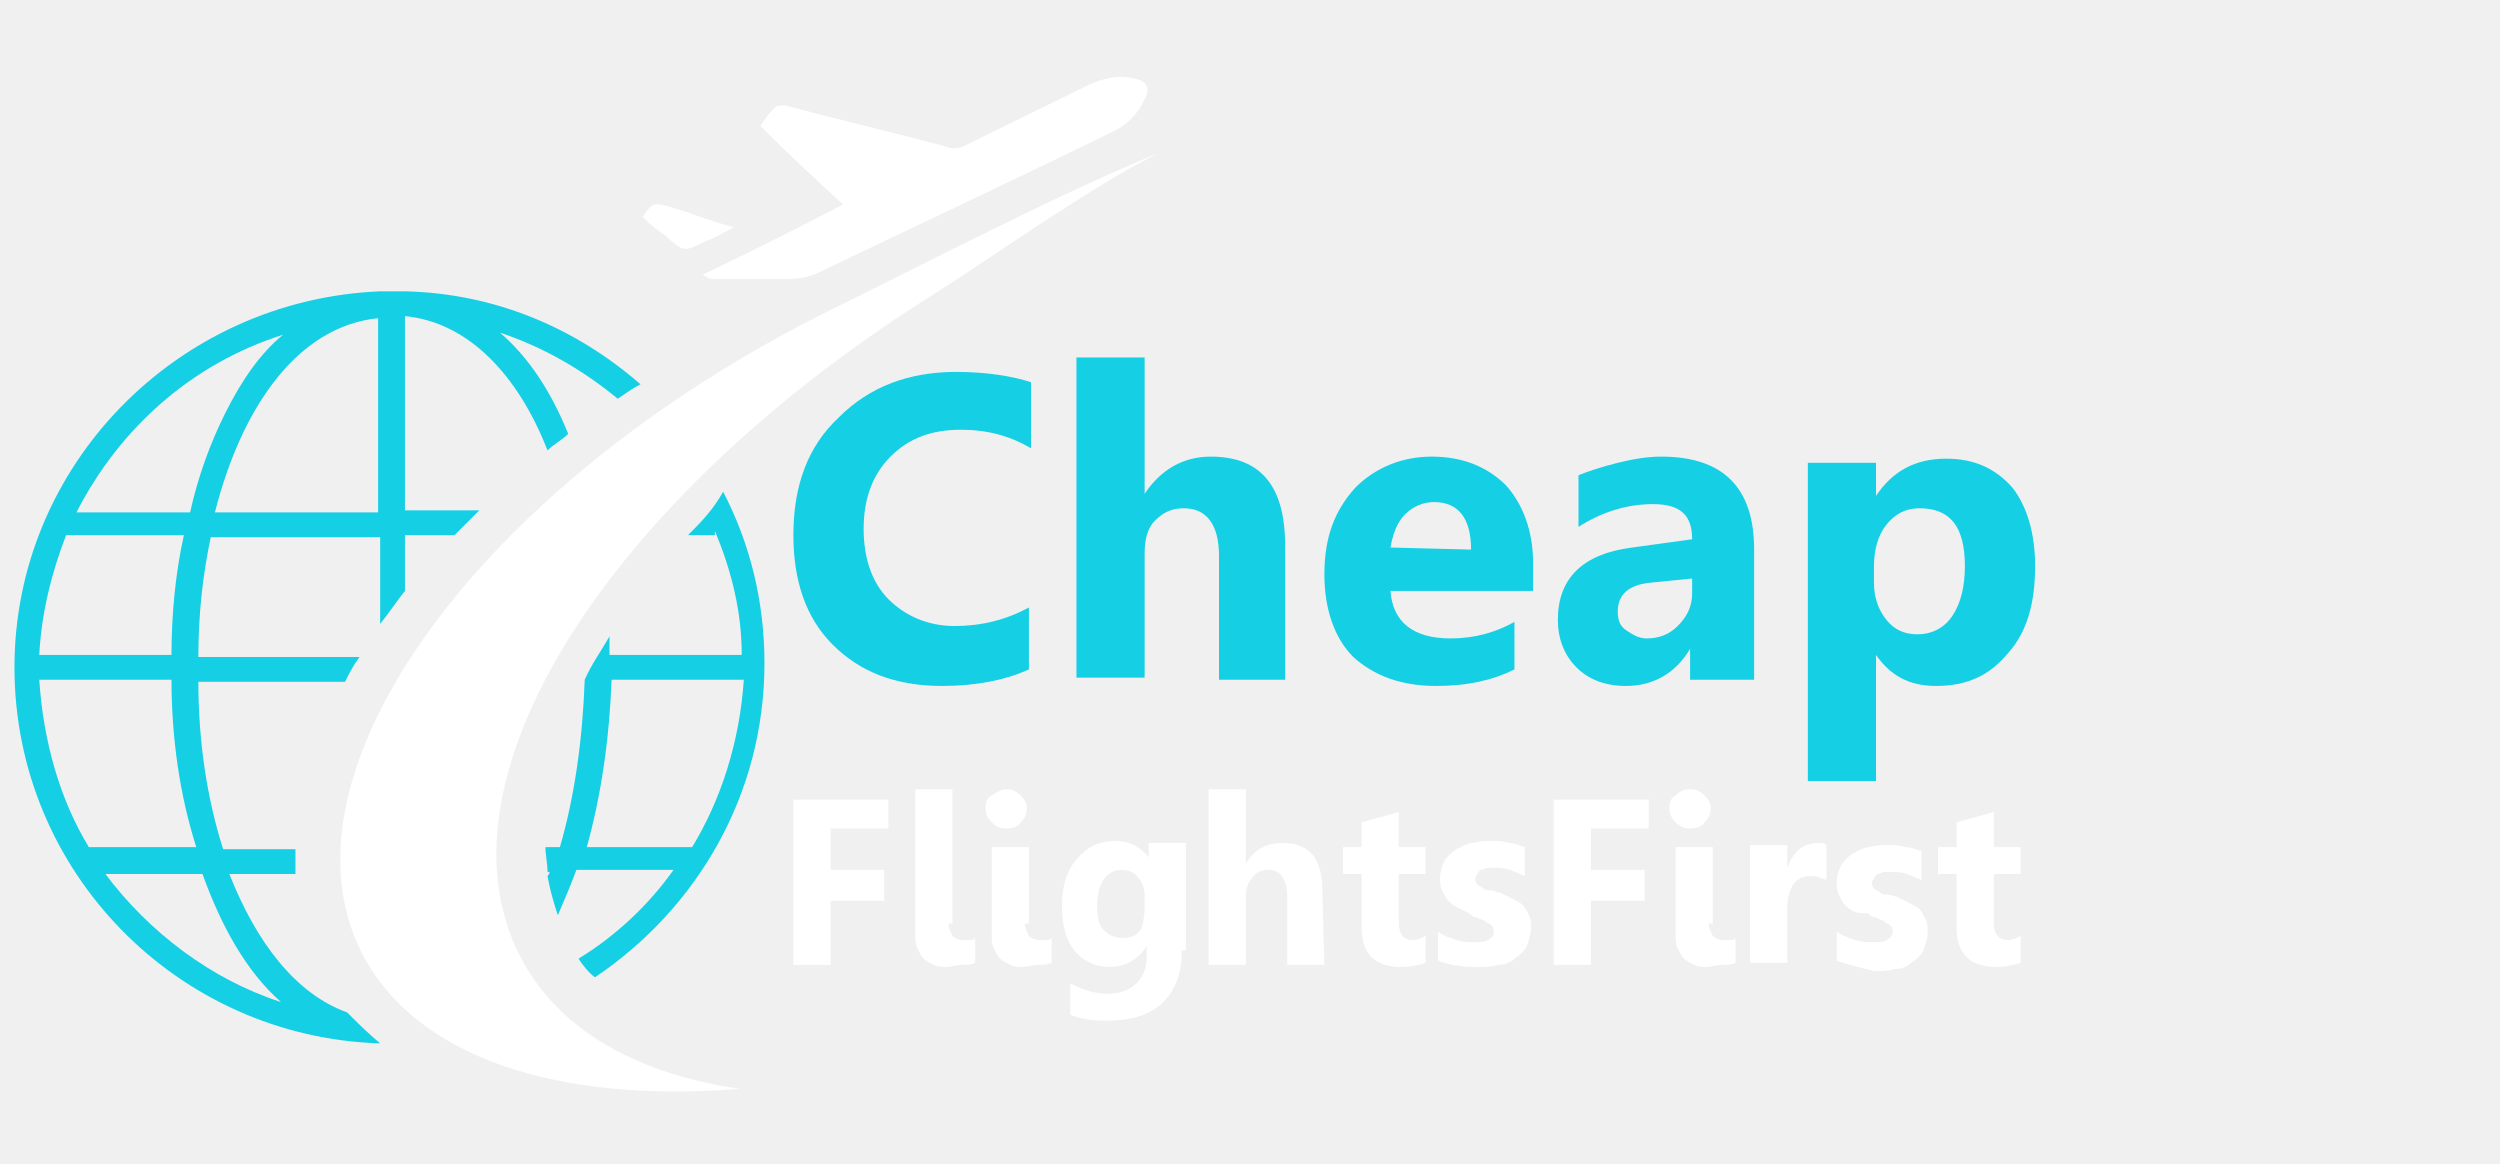
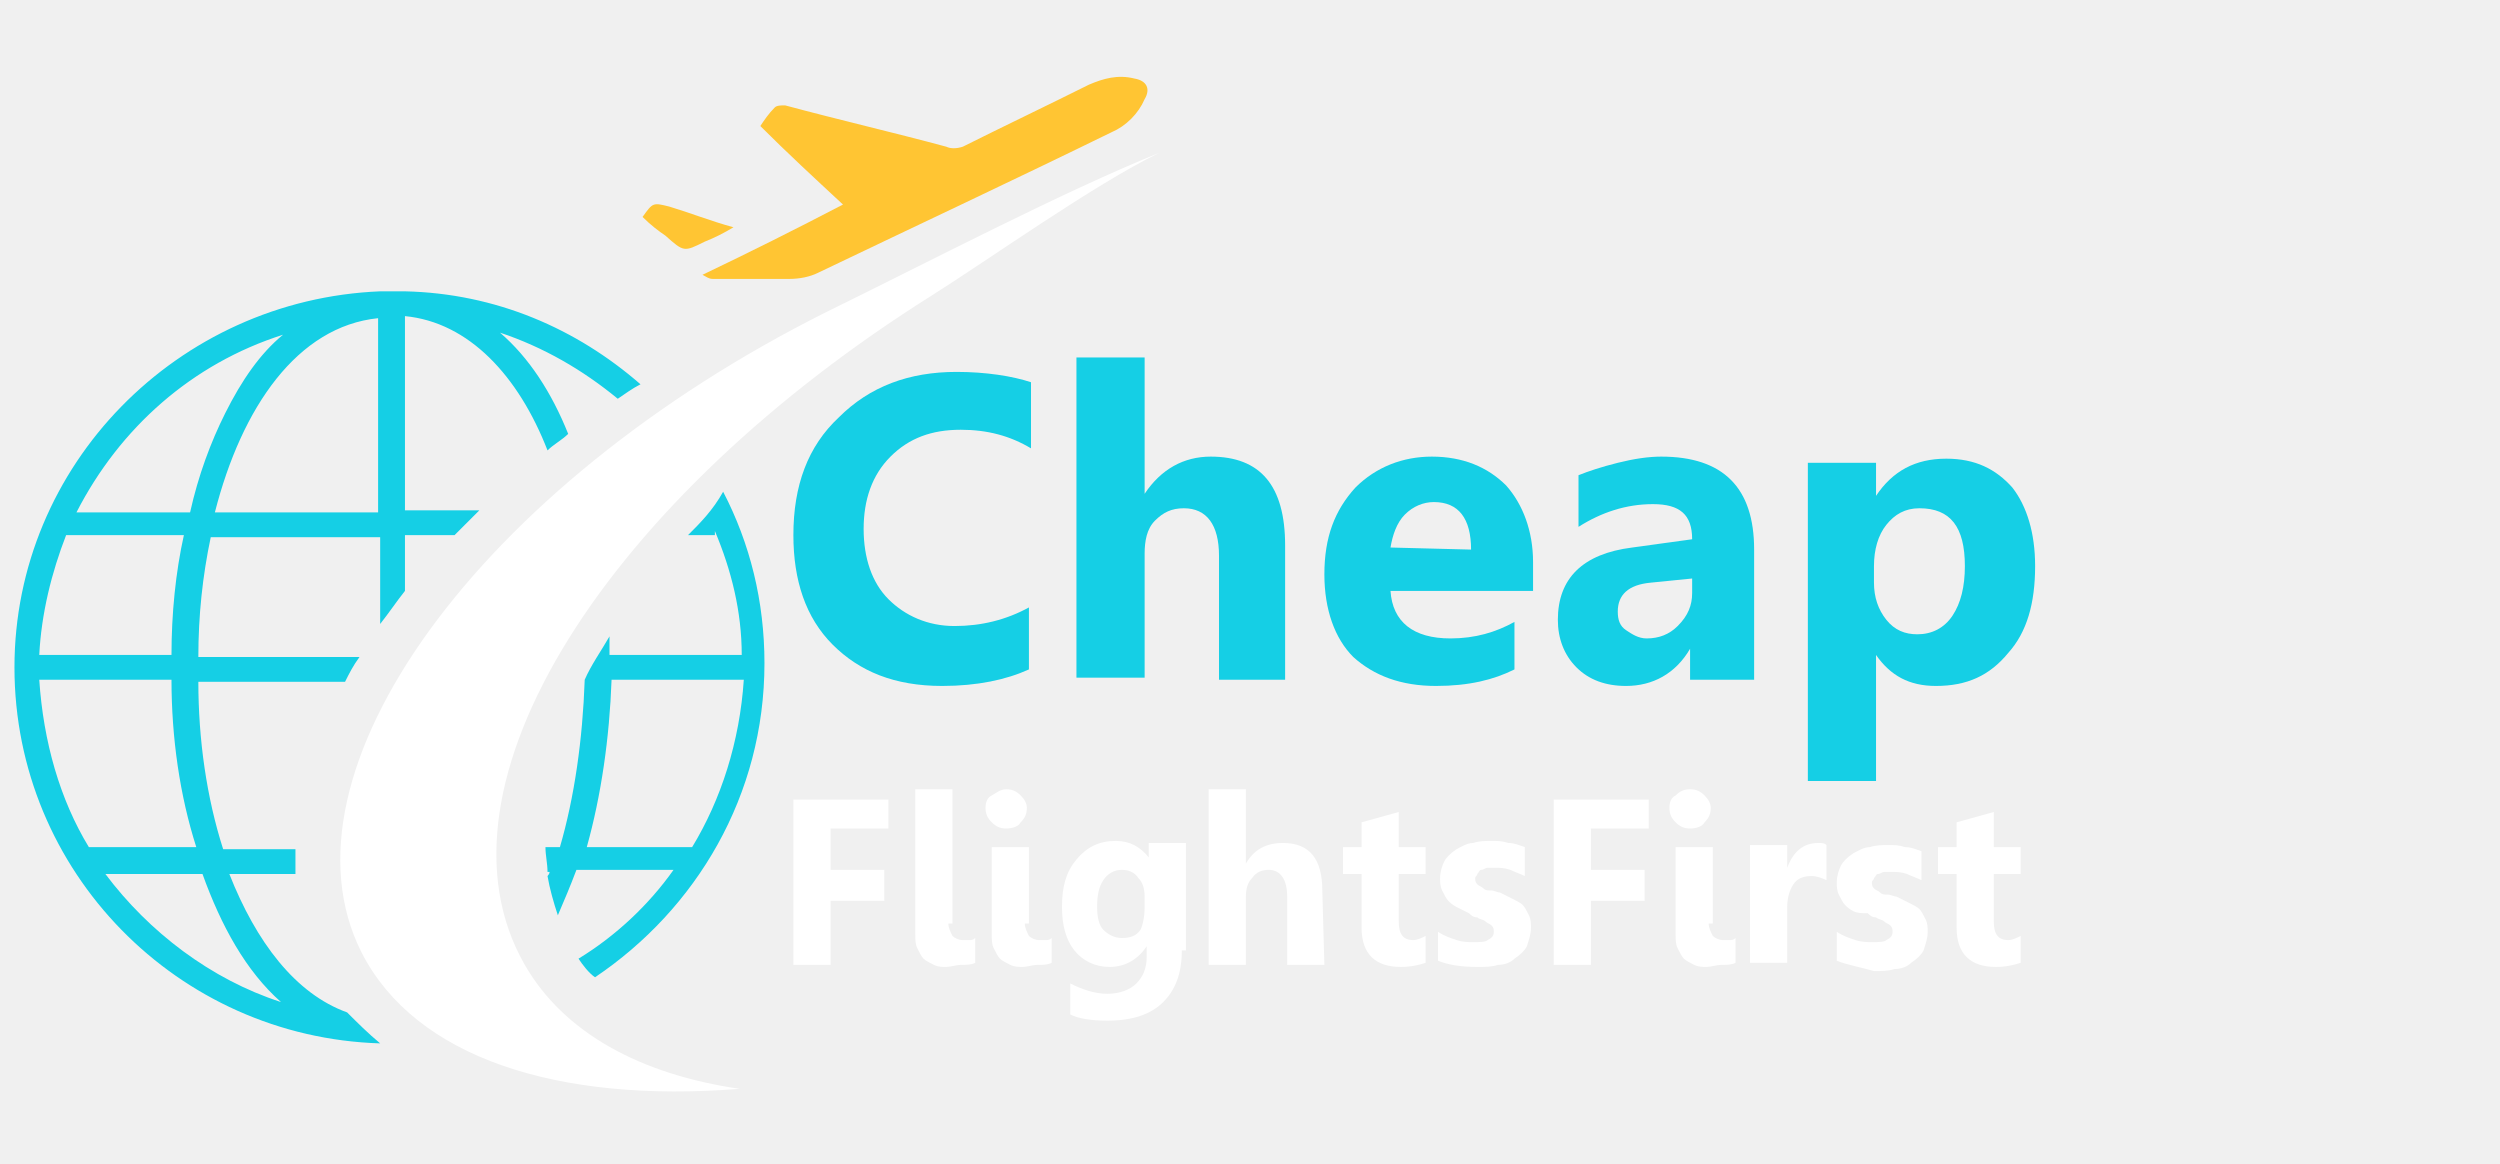
<svg xmlns="http://www.w3.org/2000/svg" version="1.1" id="Layer_1" x="0px" y="0px" viewBox="0 0 121 56.3" style="enable-background:new 0 0 121 56.3;" xml:space="preserve">
  <style type="text/css">
	.st0{fill:#15CFE5;}
	.st1{fill:#FFFFFF;}
+ 	.st2{fill:#FFC533;}
</style>
  <g>
    <g>
      <path class="st0" d="M49.8,32.4c-1.1,0.5-2.5,0.8-4.2,0.8c-2.3,0-4-0.7-5.3-2s-1.9-3.1-1.9-5.3c0-2.4,0.7-4.3,2.2-5.7    c1.5-1.5,3.4-2.2,5.7-2.2c1.4,0,2.7,0.2,3.6,0.5v3.2c-1-0.6-2.1-0.9-3.4-0.9c-1.4,0-2.5,0.4-3.4,1.3s-1.3,2.1-1.3,3.5    s0.4,2.6,1.2,3.4s1.9,1.3,3.2,1.3s2.5-0.3,3.6-0.9C49.8,29.4,49.8,32.4,49.8,32.4z" />
      <path class="st0" d="M62.2,32.9H59v-6c0-1.5-0.6-2.3-1.7-2.3c-0.6,0-1,0.2-1.4,0.6s-0.5,1-0.5,1.6v6h-3.3V17.3h3.3v6.6l0,0    c0.8-1.2,1.9-1.8,3.2-1.8c2.4,0,3.6,1.4,3.6,4.3V32.9z" />
      <path class="st0" d="M74.2,28.6h-6.9c0.1,1.5,1.1,2.3,2.9,2.3c1.2,0,2.2-0.3,3.1-0.8v2.3c-1,0.5-2.2,0.8-3.8,0.8    c-1.7,0-3-0.5-4-1.4c-0.9-0.9-1.4-2.3-1.4-4c0-1.8,0.5-3.1,1.5-4.2c1-1,2.3-1.5,3.7-1.5c1.5,0,2.7,0.5,3.6,1.4    c0.8,0.9,1.3,2.2,1.3,3.7C74.2,27.2,74.2,28.6,74.2,28.6z M71.2,26.6c0-1.5-0.6-2.3-1.8-2.3c-0.5,0-1,0.2-1.4,0.6s-0.6,1-0.7,1.6    L71.2,26.6L71.2,26.6z" />
      <path class="st0" d="M84.9,32.9h-3.1v-1.5l0,0c-0.7,1.2-1.8,1.8-3.1,1.8c-1,0-1.8-0.3-2.4-0.9c-0.6-0.6-0.9-1.4-0.9-2.3    c0-2,1.2-3.2,3.6-3.5l2.9-0.4c0-1.2-0.6-1.7-1.9-1.7s-2.5,0.4-3.6,1.1V23c0.5-0.2,1.1-0.4,1.9-0.6s1.5-0.3,2.1-0.3    c3,0,4.5,1.5,4.5,4.5C84.9,26.6,84.9,32.9,84.9,32.9z M81.9,28.7V28l-2,0.2c-1.1,0.1-1.6,0.6-1.6,1.4c0,0.4,0.1,0.7,0.4,0.9    c0.3,0.2,0.6,0.4,1,0.4c0.6,0,1.1-0.2,1.5-0.6C81.7,29.8,81.9,29.3,81.9,28.7z" />
      <path class="st0" d="M90.8,31.7L90.8,31.7v6.1h-3.3V22.4h3.3V24l0,0c0.8-1.2,1.9-1.8,3.4-1.8c1.4,0,2.4,0.5,3.2,1.4    c0.7,0.9,1.1,2.2,1.1,3.8c0,1.8-0.4,3.2-1.3,4.2c-0.9,1.1-2,1.6-3.5,1.6C92.4,33.2,91.5,32.7,90.8,31.7z M90.7,27.4v0.8    c0,0.7,0.2,1.3,0.6,1.8s0.9,0.7,1.5,0.7c0.7,0,1.3-0.3,1.7-0.9c0.4-0.6,0.6-1.4,0.6-2.4c0-1.9-0.7-2.8-2.2-2.8    c-0.7,0-1.2,0.3-1.6,0.8C90.9,25.9,90.7,26.6,90.7,27.4z" />
    </g>
    <g>
      <path class="st1" d="M43,40.1h-2.8v2h2.6v1.5h-2.6v3.1h-1.8v-8H43V40.1z" />
      <path class="st1" d="M45.9,44.7c0,0.2,0.1,0.4,0.2,0.6c0.1,0.1,0.3,0.2,0.5,0.2c0.1,0,0.2,0,0.3,0s0.2,0,0.3-0.1v1.2    c-0.2,0.1-0.4,0.1-0.7,0.1c-0.2,0-0.5,0.1-0.7,0.1s-0.4,0-0.6-0.1c-0.2-0.1-0.4-0.2-0.5-0.3s-0.2-0.3-0.3-0.5s-0.1-0.4-0.1-0.7v-7    h1.8v6.5H45.9z" />
      <path class="st1" d="M48.7,40.1c-0.3,0-0.5-0.1-0.7-0.3s-0.3-0.4-0.3-0.7s0.1-0.5,0.3-0.6s0.4-0.3,0.7-0.3s0.5,0.1,0.7,0.3    s0.3,0.4,0.3,0.6c0,0.3-0.1,0.5-0.3,0.7C49.3,40,49,40.1,48.7,40.1z M49.6,44.7c0,0.2,0.1,0.4,0.2,0.6c0.1,0.1,0.3,0.2,0.5,0.2    c0.1,0,0.2,0,0.3,0s0.2,0,0.3-0.1v1.2c-0.2,0.1-0.4,0.1-0.7,0.1c-0.2,0-0.5,0.1-0.7,0.1s-0.4,0-0.6-0.1c-0.2-0.1-0.4-0.2-0.5-0.3    s-0.2-0.3-0.3-0.5S48,45.5,48,45.2V41h1.8v3.7H49.6z" />
      <path class="st1" d="M57.2,46c0,1.1-0.3,1.9-0.9,2.5s-1.5,0.9-2.7,0.9c-0.8,0-1.4-0.1-1.8-0.3v-1.5c0.6,0.3,1.2,0.5,1.8,0.5    s1.1-0.2,1.4-0.5c0.3-0.3,0.5-0.7,0.5-1.3v-0.5l0,0c-0.4,0.6-1,1-1.8,1c-0.7,0-1.3-0.3-1.7-0.8s-0.6-1.2-0.6-2.1    c0-1,0.2-1.7,0.7-2.3s1.1-0.9,1.9-0.9c0.7,0,1.2,0.3,1.6,0.8l0,0v-0.7h1.8V46C57.4,46,57.2,46,57.2,46z M55.4,43.9v-0.5    c0-0.4-0.1-0.7-0.3-0.9c-0.2-0.3-0.5-0.4-0.8-0.4c-0.4,0-0.7,0.2-0.9,0.5s-0.3,0.7-0.3,1.3c0,0.5,0.1,0.9,0.3,1.1s0.5,0.4,0.9,0.4    s0.7-0.1,0.9-0.4C55.3,44.8,55.4,44.4,55.4,43.9z" />
      <path class="st1" d="M64.1,46.7h-1.8v-3.3c0-0.8-0.3-1.3-0.9-1.3c-0.3,0-0.6,0.1-0.8,0.4c-0.2,0.2-0.3,0.5-0.3,0.9v3.3h-1.8v-8.5    h1.8v3.6l0,0c0.4-0.7,1-1,1.8-1c1.3,0,1.9,0.8,1.9,2.3L64.1,46.7L64.1,46.7z" />
      <path class="st1" d="M69,46.6c-0.3,0.1-0.7,0.2-1.2,0.2c-1.2,0-1.9-0.6-1.9-1.9v-2.6H65V41h0.9v-1.2l1.8-0.5V41H69v1.3h-1.3v2.3    c0,0.6,0.2,0.9,0.7,0.9c0.2,0,0.4-0.1,0.6-0.2V46.6z" />
      <path class="st1" d="M69.6,46.5v-1.4c0.3,0.2,0.6,0.3,0.9,0.4c0.3,0.1,0.6,0.1,0.8,0.1c0.3,0,0.6,0,0.7-0.1    c0.2-0.1,0.3-0.2,0.3-0.4c0-0.1,0-0.2-0.1-0.3s-0.2-0.1-0.3-0.2c-0.1-0.1-0.3-0.1-0.4-0.2c-0.2,0-0.3-0.1-0.4-0.2    c-0.2-0.1-0.4-0.2-0.6-0.3s-0.3-0.2-0.4-0.3s-0.2-0.3-0.3-0.5c-0.1-0.2-0.1-0.4-0.1-0.6c0-0.3,0.1-0.6,0.2-0.8s0.3-0.4,0.6-0.6    c0.2-0.1,0.5-0.3,0.8-0.3c0.3-0.1,0.6-0.1,0.9-0.1s0.5,0,0.8,0.1c0.3,0,0.5,0.1,0.8,0.2v1.4c-0.2-0.1-0.5-0.2-0.7-0.3    C72.8,42,72.6,42,72.3,42c-0.1,0-0.2,0-0.3,0c-0.1,0-0.2,0.1-0.3,0.1c-0.1,0-0.1,0.1-0.2,0.2c0,0.1-0.1,0.1-0.1,0.2    c0,0.1,0,0.2,0.1,0.3s0.2,0.1,0.3,0.2c0.1,0.1,0.2,0.1,0.4,0.1c0.1,0,0.3,0.1,0.4,0.1c0.2,0.1,0.4,0.2,0.6,0.3s0.4,0.2,0.5,0.3    s0.2,0.3,0.3,0.5c0.1,0.2,0.1,0.4,0.1,0.6c0,0.3-0.1,0.6-0.2,0.9c-0.1,0.2-0.3,0.4-0.6,0.6c-0.2,0.2-0.5,0.3-0.8,0.3    c-0.3,0.1-0.6,0.1-1,0.1C70.7,46.8,70.1,46.7,69.6,46.5z" />
    </g>
    <g>
      <path class="st1" d="M79.8,40.1H77v2h2.6v1.5H77v3.1h-1.8v-8h4.6C79.8,38.7,79.8,40.1,79.8,40.1z" />
      <path class="st1" d="M81.8,40.1c-0.3,0-0.5-0.1-0.7-0.3s-0.3-0.4-0.3-0.7s0.1-0.5,0.3-0.6c0.2-0.2,0.4-0.3,0.7-0.3    c0.3,0,0.5,0.1,0.7,0.3s0.3,0.4,0.3,0.6c0,0.3-0.1,0.5-0.3,0.7C82.4,40,82.1,40.1,81.8,40.1z M82.7,44.7c0,0.2,0.1,0.4,0.2,0.6    c0.1,0.1,0.3,0.2,0.5,0.2c0.1,0,0.2,0,0.3,0c0.1,0,0.2,0,0.3-0.1v1.2c-0.2,0.1-0.4,0.1-0.7,0.1c-0.2,0-0.5,0.1-0.7,0.1    s-0.4,0-0.6-0.1s-0.4-0.2-0.5-0.3s-0.2-0.3-0.3-0.5s-0.1-0.4-0.1-0.7V41h1.8v3.7H82.7z" />
      <path class="st1" d="M88.4,42.6c-0.2-0.1-0.5-0.2-0.7-0.2c-0.4,0-0.7,0.1-0.9,0.4c-0.2,0.3-0.3,0.7-0.3,1.1v2.7h-1.8v-5.7h1.8V42    l0,0c0.3-0.8,0.8-1.2,1.5-1.2c0.2,0,0.3,0,0.4,0.1V42.6z" />
      <path class="st1" d="M88.9,46.5v-1.4c0.3,0.2,0.6,0.3,0.9,0.4c0.3,0.1,0.6,0.1,0.8,0.1c0.3,0,0.6,0,0.7-0.1    c0.2-0.1,0.3-0.2,0.3-0.4c0-0.1,0-0.2-0.1-0.3s-0.2-0.1-0.3-0.2c-0.1-0.1-0.3-0.1-0.4-0.2c-0.2,0-0.3-0.1-0.4-0.2    c-0.3,0-0.5,0-0.7-0.1s-0.3-0.2-0.4-0.3s-0.2-0.3-0.3-0.5c-0.1-0.2-0.1-0.4-0.1-0.6c0-0.3,0.1-0.6,0.2-0.8s0.3-0.4,0.6-0.6    c0.2-0.1,0.5-0.3,0.8-0.3c0.3-0.1,0.6-0.1,0.9-0.1s0.5,0,0.8,0.1c0.3,0,0.5,0.1,0.8,0.2v1.4c-0.2-0.1-0.5-0.2-0.7-0.3    c-0.3-0.1-0.5-0.1-0.8-0.1c-0.1,0-0.2,0-0.3,0c-0.1,0-0.2,0.1-0.3,0.1c-0.1,0-0.1,0.1-0.2,0.2c0,0.1-0.1,0.1-0.1,0.2    c0,0.1,0,0.2,0.1,0.3s0.2,0.1,0.3,0.2c0.1,0.1,0.2,0.1,0.4,0.1c0.1,0,0.3,0.1,0.4,0.1c0.2,0.1,0.4,0.2,0.6,0.3s0.4,0.2,0.5,0.3    s0.2,0.3,0.3,0.5c0.1,0.2,0.1,0.4,0.1,0.6c0,0.3-0.1,0.6-0.2,0.9c-0.1,0.2-0.3,0.4-0.6,0.6c-0.2,0.2-0.5,0.3-0.8,0.3    c-0.3,0.1-0.6,0.1-1,0.1C90,46.8,89.4,46.7,88.9,46.5z" />
      <path class="st1" d="M97.8,46.6c-0.3,0.1-0.7,0.2-1.2,0.2c-1.2,0-1.9-0.6-1.9-1.9v-2.6h-0.9V41h0.9v-1.2l1.8-0.5V41h1.3v1.3h-1.3    v2.3c0,0.6,0.2,0.9,0.7,0.9c0.2,0,0.4-0.1,0.6-0.2V46.6z" />
    </g>
    <path class="st1" d="M25.4,46.7c-5-8.7,4.1-22.6,19.7-32.4c2.7-1.7,7.9-5.4,11-6.9c-4.7,1.9-11.2,5.3-16.1,7.7   c-16.8,8.4-26.9,22.3-22.5,31c2.6,5.1,9.5,7.3,18.3,6.6C31,52,27.3,50,25.4,46.7z" />
    <g>
      <path class="st0" d="M33.3,25.9h1.3v-0.2c0.8,1.9,1.3,3.9,1.3,6h-6.4c0-0.3,0-0.6,0-0.9c-0.4,0.7-0.9,1.4-1.2,2.1l0,0    c-0.1,2.9-0.5,5.7-1.2,8.1h-0.7c0,0.4,0.1,0.8,0.1,1.2h0.1c0,0.1-0.1,0.2-0.1,0.2c0.1,0.6,0.3,1.3,0.5,1.9    c0.3-0.7,0.6-1.4,0.9-2.2h4.7c-1.2,1.7-2.8,3.2-4.6,4.3c0.2,0.3,0.5,0.7,0.8,0.9C33.7,44,37,38.5,37,32.1c0-3-0.7-5.8-2-8.3    C34.5,24.7,33.9,25.3,33.3,25.9z M33.5,41h-5.1c0.7-2.5,1.1-5.3,1.2-8.1H36C35.8,35.9,34.9,38.7,33.5,41z" />
      <path class="st0" d="M16.8,49c-2.5-0.9-4.4-3.4-5.7-6.7h3.2c0-0.4,0-0.8,0-1.2h-3.5C10,38.6,9.6,35.8,9.6,33h7.1    c0.2-0.4,0.4-0.8,0.7-1.2H9.6c0-2,0.2-3.9,0.6-5.8h8.2v4.2c0.4-0.5,0.8-1.1,1.2-1.6v-2.7H22c0.4-0.4,0.8-0.8,1.2-1.2h-3.6v-9.4    c3.1,0.3,5.5,2.9,6.9,6.5c0.3-0.3,0.7-0.5,1-0.8c-0.8-2-1.9-3.7-3.3-4.9c2.1,0.7,4,1.8,5.7,3.2c0.3-0.2,0.7-0.5,1.1-0.7    c-3.1-2.7-7-4.4-11.4-4.5l0,0h-1.2l0,0C8.6,14.5,0.7,22.5,0.7,32.3c0,9.9,7.9,17.9,17.7,18.2C17.8,50,17.3,49.5,16.8,49z     M18.3,15.4v9.4h-7.9C11.7,19.7,14.4,15.8,18.3,15.4z M13.7,16.2c-1.1,0.9-2,2.2-2.8,3.8c-0.7,1.4-1.3,3-1.7,4.8H3.7    C5.8,20.7,9.3,17.6,13.7,16.2z M3.2,25.9h5.7c-0.4,1.8-0.6,3.8-0.6,5.8H1.9C2,29.7,2.5,27.7,3.2,25.9z M1.9,32.9h6.4    c0,2.8,0.4,5.6,1.2,8.1H4.3C2.9,38.7,2.1,35.9,1.9,32.9z M5.1,42.3h4.7c0.9,2.5,2.1,4.7,3.8,6.2C10.2,47.4,7.2,45.1,5.1,42.3z" />
    </g>
    <g>
      <g>
-         <path class="st1" d="M34,13.3c2.3-1.1,4.5-2.2,6.8-3.4c-1.4-1.3-2.7-2.5-4-3.8c0.2-0.3,0.4-0.6,0.7-0.9c0.1-0.1,0.3-0.1,0.5-0.1     c2.6,0.7,5.2,1.3,7.8,2c0.2,0.1,0.5,0.1,0.8,0c2-1,4.1-2,6.1-3c0.7-0.3,1.4-0.5,2.2-0.3c0.6,0.1,0.8,0.5,0.5,1     c-0.3,0.7-0.9,1.3-1.6,1.6c-4.7,2.3-9.4,4.5-14.2,6.8c-0.4,0.2-0.9,0.3-1.4,0.3c-1.2,0-2.5,0-3.7,0C34.3,13.5,34.2,13.4,34,13.3     L34,13.3z" />
-         <path class="st1" d="M31.1,10.5c0.5-0.7,0.5-0.7,1.3-0.5c1,0.3,2,0.7,3.1,1c-0.5,0.3-0.9,0.5-1.4,0.7c-1,0.5-1,0.5-1.9-0.3     C31.9,11.2,31.5,10.9,31.1,10.5z" />
+         <path class="st2" d="M34,13.3c2.3-1.1,4.5-2.2,6.8-3.4c-1.4-1.3-2.7-2.5-4-3.8c0.2-0.3,0.4-0.6,0.7-0.9c0.1-0.1,0.3-0.1,0.5-0.1     c2.6,0.7,5.2,1.3,7.8,2c0.2,0.1,0.5,0.1,0.8,0c2-1,4.1-2,6.1-3c0.7-0.3,1.4-0.5,2.2-0.3c0.6,0.1,0.8,0.5,0.5,1     c-0.3,0.7-0.9,1.3-1.6,1.6c-4.7,2.3-9.4,4.5-14.2,6.8c-0.4,0.2-0.9,0.3-1.4,0.3c-1.2,0-2.5,0-3.7,0C34.3,13.5,34.2,13.4,34,13.3     L34,13.3z" />
+         <path class="st2" d="M31.1,10.5c0.5-0.7,0.5-0.7,1.3-0.5c1,0.3,2,0.7,3.1,1c-0.5,0.3-0.9,0.5-1.4,0.7c-1,0.5-1,0.5-1.9-0.3     C31.9,11.2,31.5,10.9,31.1,10.5z" />
      </g>
    </g>
  </g>
</svg>
